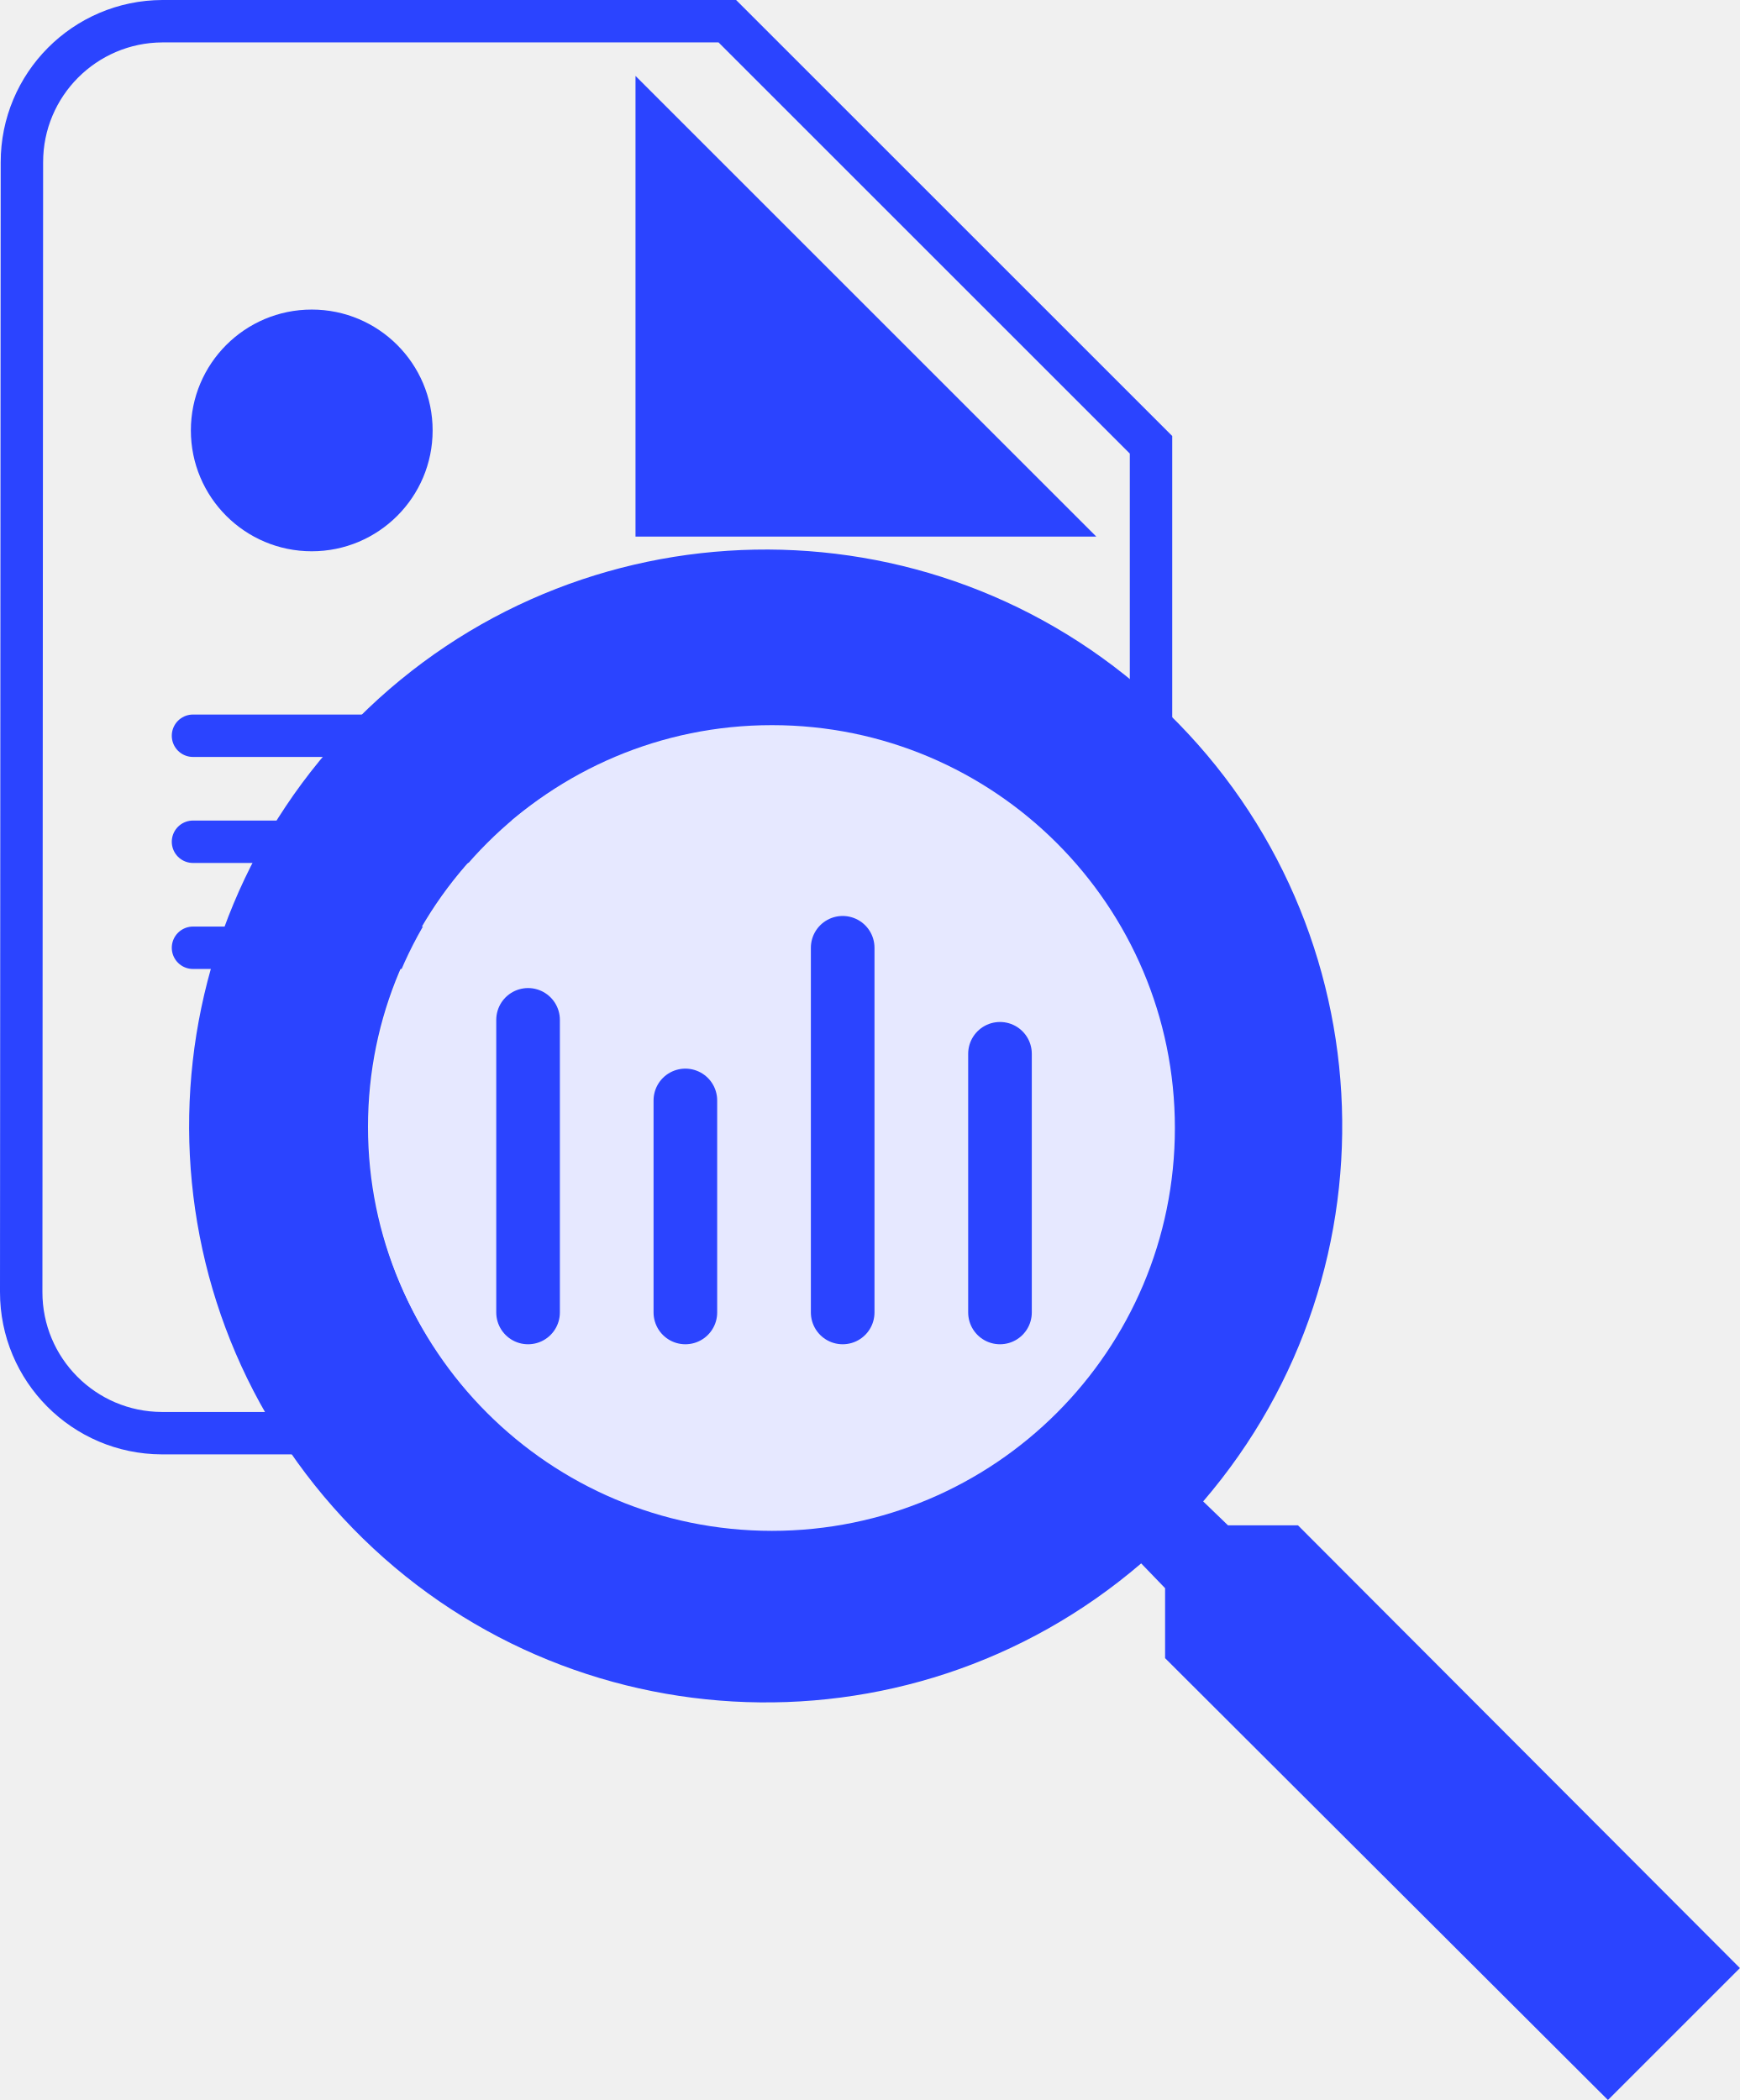
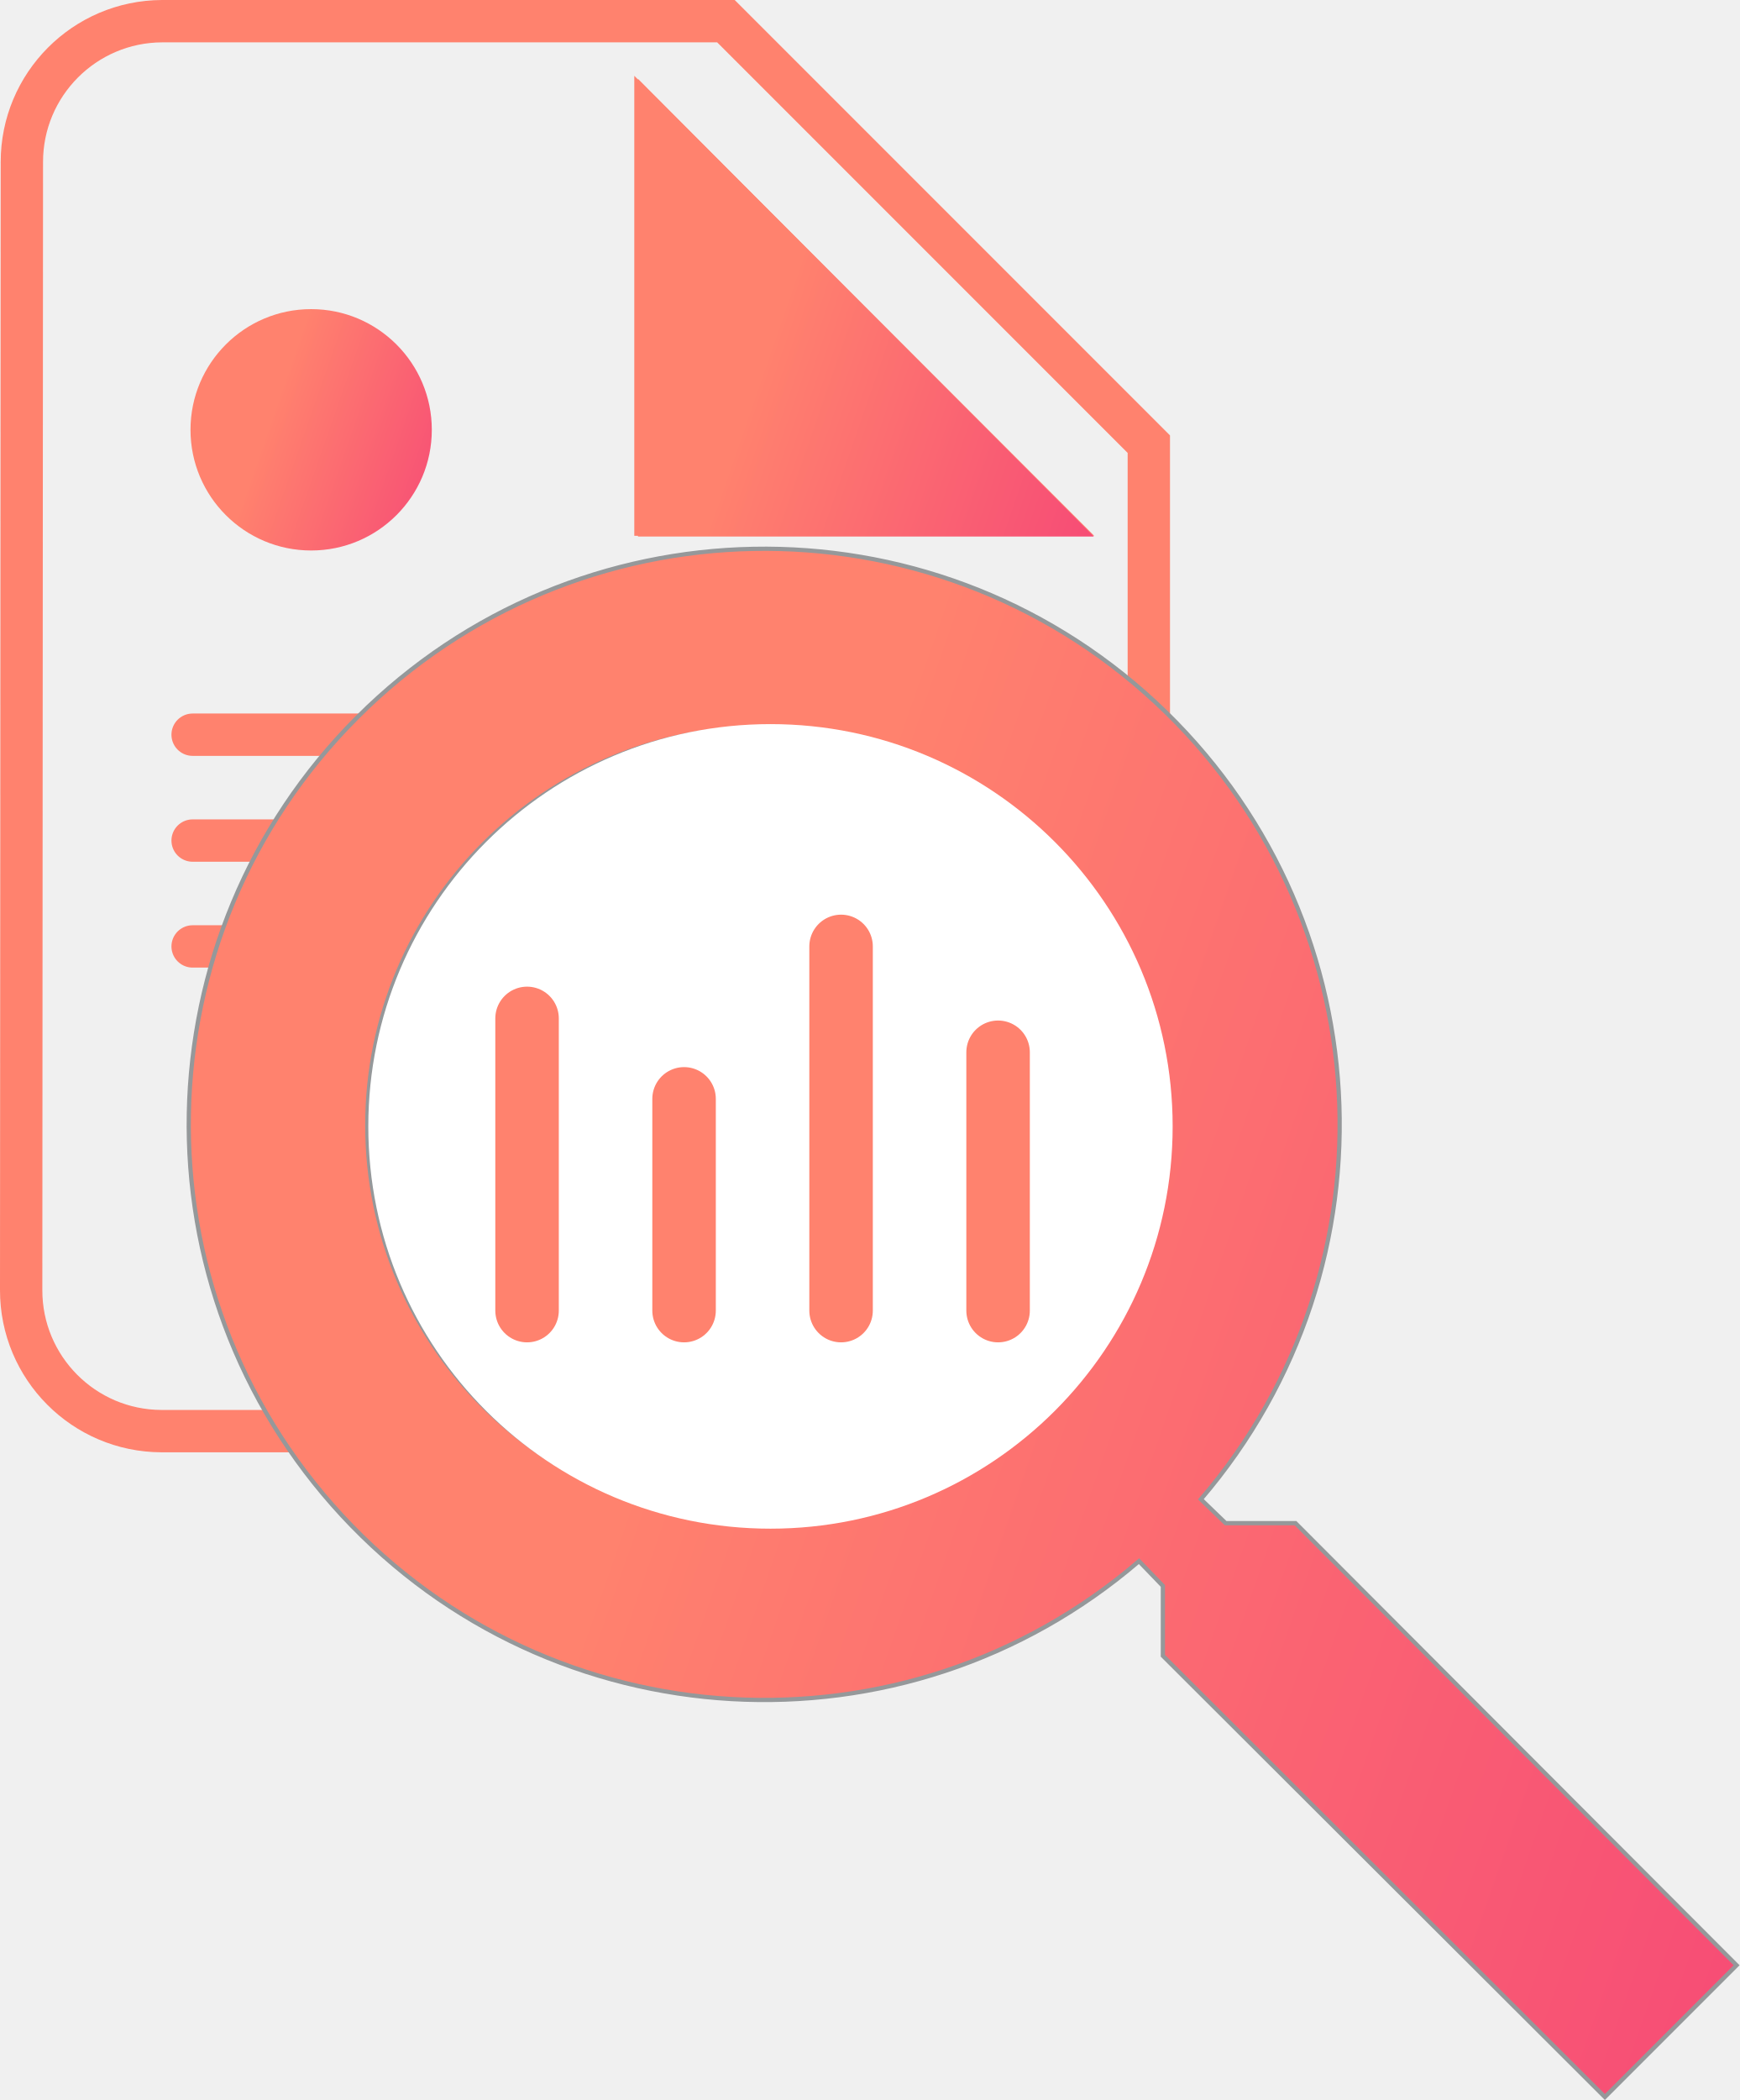
- <svg xmlns="http://www.w3.org/2000/svg" width="100%" height="100%" viewBox="0 0 410.215 495.215">
+ <svg xmlns="http://www.w3.org/2000/svg" width="410.922" height="495.921" viewBox="0 0 410.922 495.921">
+   <defs>
+     <style>
+       .cls-1, .cls-3, .cls-6 {
+         fill: none;
+         stroke: #ff826e;
+       }
+ 
+       .cls-1, .cls-3 {
+         stroke-width: 10px;
+       }
+ 
+       .cls-2, .cls-4 {
+         fill: url(#linear-gradient);
+       }
+ 
+       .cls-3, .cls-6 {
+         stroke-linecap: round;
+       }
+ 
+       .cls-4 {
+         stroke: #95989a;
+         stroke-miterlimit: 10;
+       }
+ 
+       .cls-5 {
+         fill: #fff;
+       }
+ 
+       .cls-6 {
+         stroke-width: 15px;
+       }
+     </style>
+     <linearGradient id="linear-gradient" x1="0.5" x2="1.301" y2="0.279" gradientUnits="objectBoundingBox">
+       <stop offset="0" stop-color="#ff826e" />
+       <stop offset="0" stop-color="#ff816e" />
+       <stop offset="1" stop-color="#f64976" />
+     </linearGradient>
+   </defs>
  <g id="Group_100" data-name="Group 100" transform="translate(-1346 -3134)">
-     <path id="ic_insert_drive_file_24px" d="M37.3,2A33.252,33.252,0,0,0,4.166,35.3L4,301.665a33.252,33.252,0,0,0,33.13,33.3H237.072a33.394,33.394,0,0,0,33.3-33.3V101.888L170.48,2ZM153.832,118.536V26.972L245.4,118.536Z" transform="translate(1347 3137)" fill="none" stroke="#2b44ff" stroke-width="10" />
-     <path id="Path_102" data-name="Path 102" d="M13966.969,6172.068v89.65h87.418Z" transform="translate(-12464 -3005)" fill="#2b44ff" />
-     <circle id="Ellipse_6" data-name="Ellipse 6" cx="28.5" cy="28.5" r="28.5" transform="translate(1391 3207)" fill="#2b44ff" />
-     <line id="Line_5" data-name="Line 5" x2="83" transform="translate(1391.5 3307.5)" fill="none" stroke="#2b44ff" stroke-linecap="round" stroke-width="10" />
-     <line id="Line_6" data-name="Line 6" x2="158" transform="translate(1391.5 3332.5)" fill="none" stroke="#2b44ff" stroke-linecap="round" stroke-width="10" />
-     <line id="Line_8" data-name="Line 8" x2="158" transform="translate(1391.5 3357.5)" fill="none" stroke="#2b44ff" stroke-linecap="round" stroke-width="10" />
-     <path id="ic_zoom_in_24px" d="M264.017,232.695h-16.5l-5.847-5.638a135.934,135.934,0,1,0-14.617,14.617l5.638,5.847v16.5L337.1,368.215,368.215,337.1Zm-125.288,0a93.966,93.966,0,1,1,93.966-93.966A93.84,93.84,0,0,1,138.729,232.695Z" transform="translate(1388 3261)" fill="#2b44ff" />
-     <circle id="Ellipse_7" data-name="Ellipse 7" cx="95" cy="95" r="95" transform="translate(1433 3305)" fill="#e6e8ff" />
-     <line id="Line_9" data-name="Line 9" y2="69" transform="translate(1470.5 3374.5)" fill="none" stroke="#2b44ff" stroke-linecap="round" stroke-width="15" />
-     <line id="Line_10" data-name="Line 10" y2="50" transform="translate(1507.588 3393.5)" fill="none" stroke="#2b44ff" stroke-linecap="round" stroke-width="15" />
-     <line id="Line_11" data-name="Line 11" y2="86" transform="translate(1544.676 3357.5)" fill="none" stroke="#2b44ff" stroke-linecap="round" stroke-width="15" />
-     <line id="Line_12" data-name="Line 12" y2="61" transform="translate(1581.765 3382.5)" fill="none" stroke="#2b44ff" stroke-linecap="round" stroke-width="15" />
+     <path id="ic_insert_drive_file_24px" class="cls-1" d="M37.3,2A33.252,33.252,0,0,0,4.166,35.3L4,301.665a33.252,33.252,0,0,0,33.13,33.3H237.072a33.394,33.394,0,0,0,33.3-33.3V101.888L170.48,2ZM153.832,118.536V26.972L245.4,118.536Z" transform="translate(1347 3137)" />
+     <path id="Path_102" data-name="Path 102" class="cls-2" d="M13960.7,6157.62V6265.7h107.687Z" transform="translate(-12464 -3005)" />
+     <circle id="Ellipse_6" data-name="Ellipse 6" class="cls-2" cx="28.5" cy="28.5" r="28.5" transform="translate(1391 3207)" />
+     <line id="Line_5" data-name="Line 5" class="cls-3" x2="83" transform="translate(1391.5 3307.5)" />
+     <line id="Line_6" data-name="Line 6" class="cls-3" x2="158" transform="translate(1391.5 3332.5)" />
+     <line id="Line_8" data-name="Line 8" class="cls-3" x2="158" transform="translate(1391.5 3357.5)" />
+     <path id="ic_zoom_in_24px" class="cls-4" d="M264.017,232.695h-16.5l-5.847-5.638a135.934,135.934,0,1,0-14.617,14.617l5.638,5.847v16.5L337.1,368.215,368.215,337.1Zm-125.288,0a93.966,93.966,0,1,1,93.966-93.966A93.84,93.84,0,0,1,138.729,232.695Z" transform="translate(1388 3261)" />
+     <circle id="Ellipse_7" data-name="Ellipse 7" class="cls-5" cx="95" cy="95" r="95" transform="translate(1433 3305)" />
+     <line id="Line_9" data-name="Line 9" class="cls-6" y2="69" transform="translate(1470.5 3374.5)" />
+     <line id="Line_10" data-name="Line 10" class="cls-6" y2="50" transform="translate(1507.588 3393.5)" />
+     <line id="Line_11" data-name="Line 11" class="cls-6" y2="86" transform="translate(1544.676 3357.5)" />
+     <line id="Line_12" data-name="Line 12" class="cls-6" y2="61" transform="translate(1581.765 3382.5)" />
  </g>
</svg>
